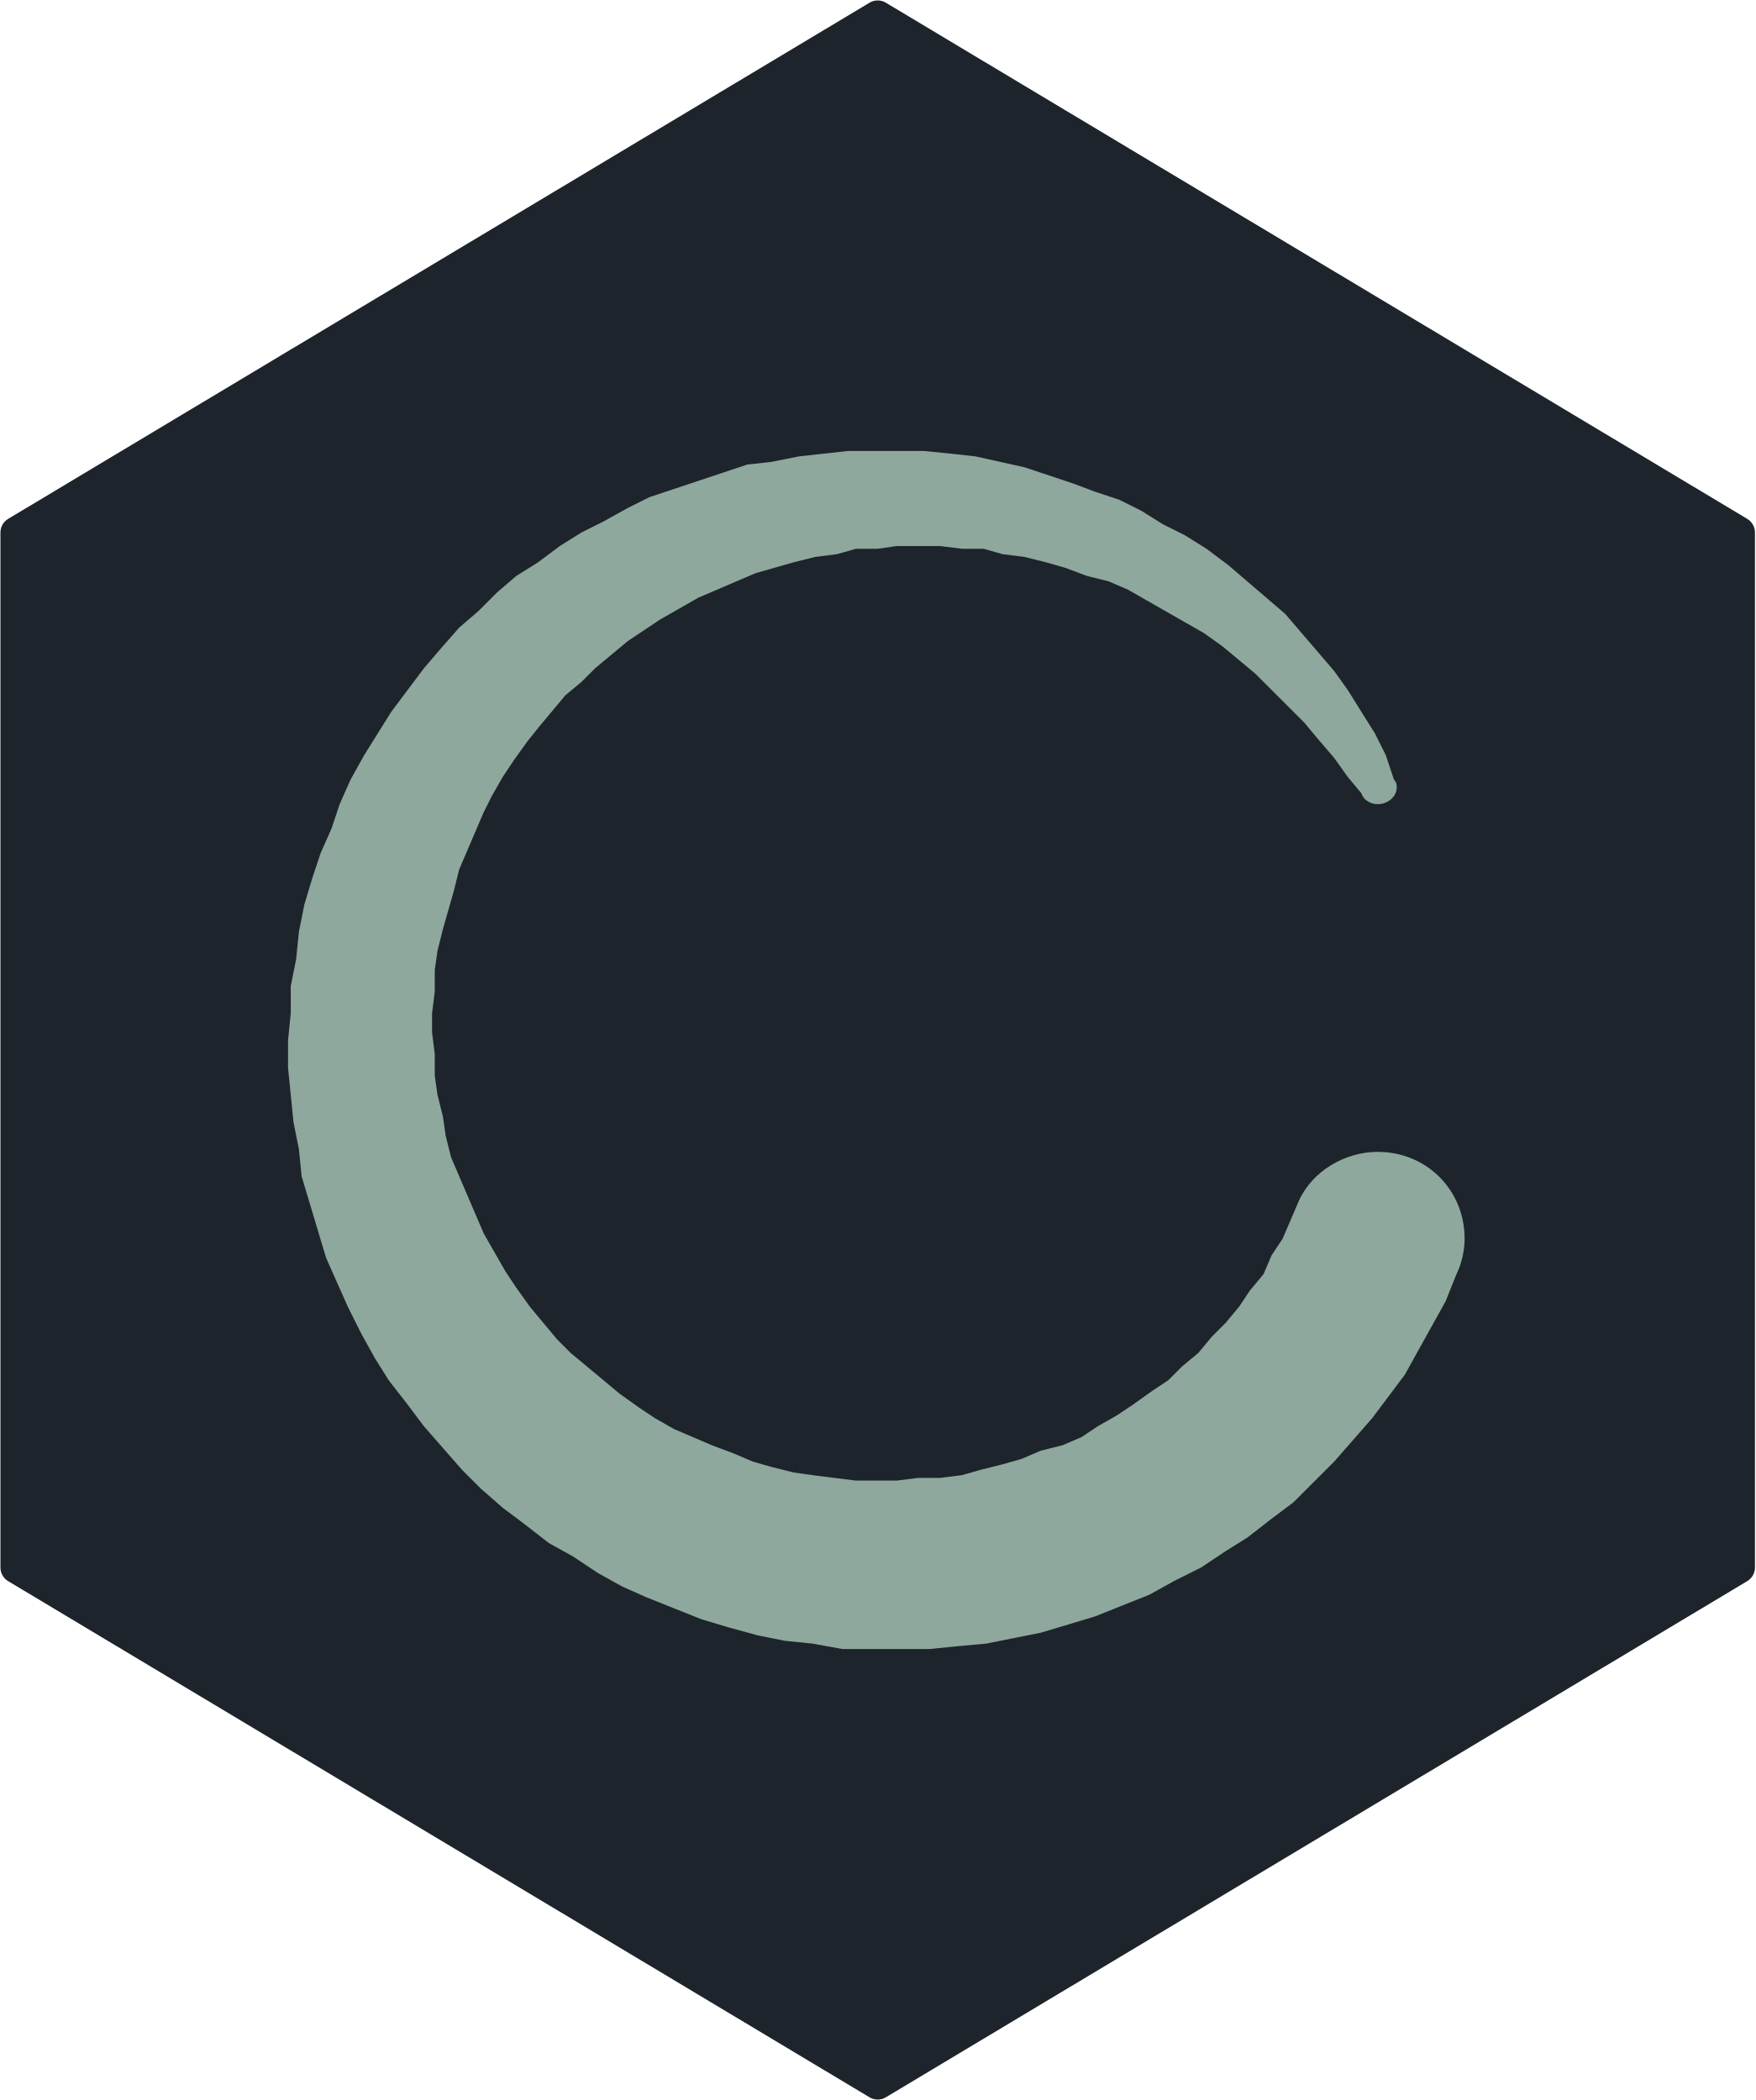
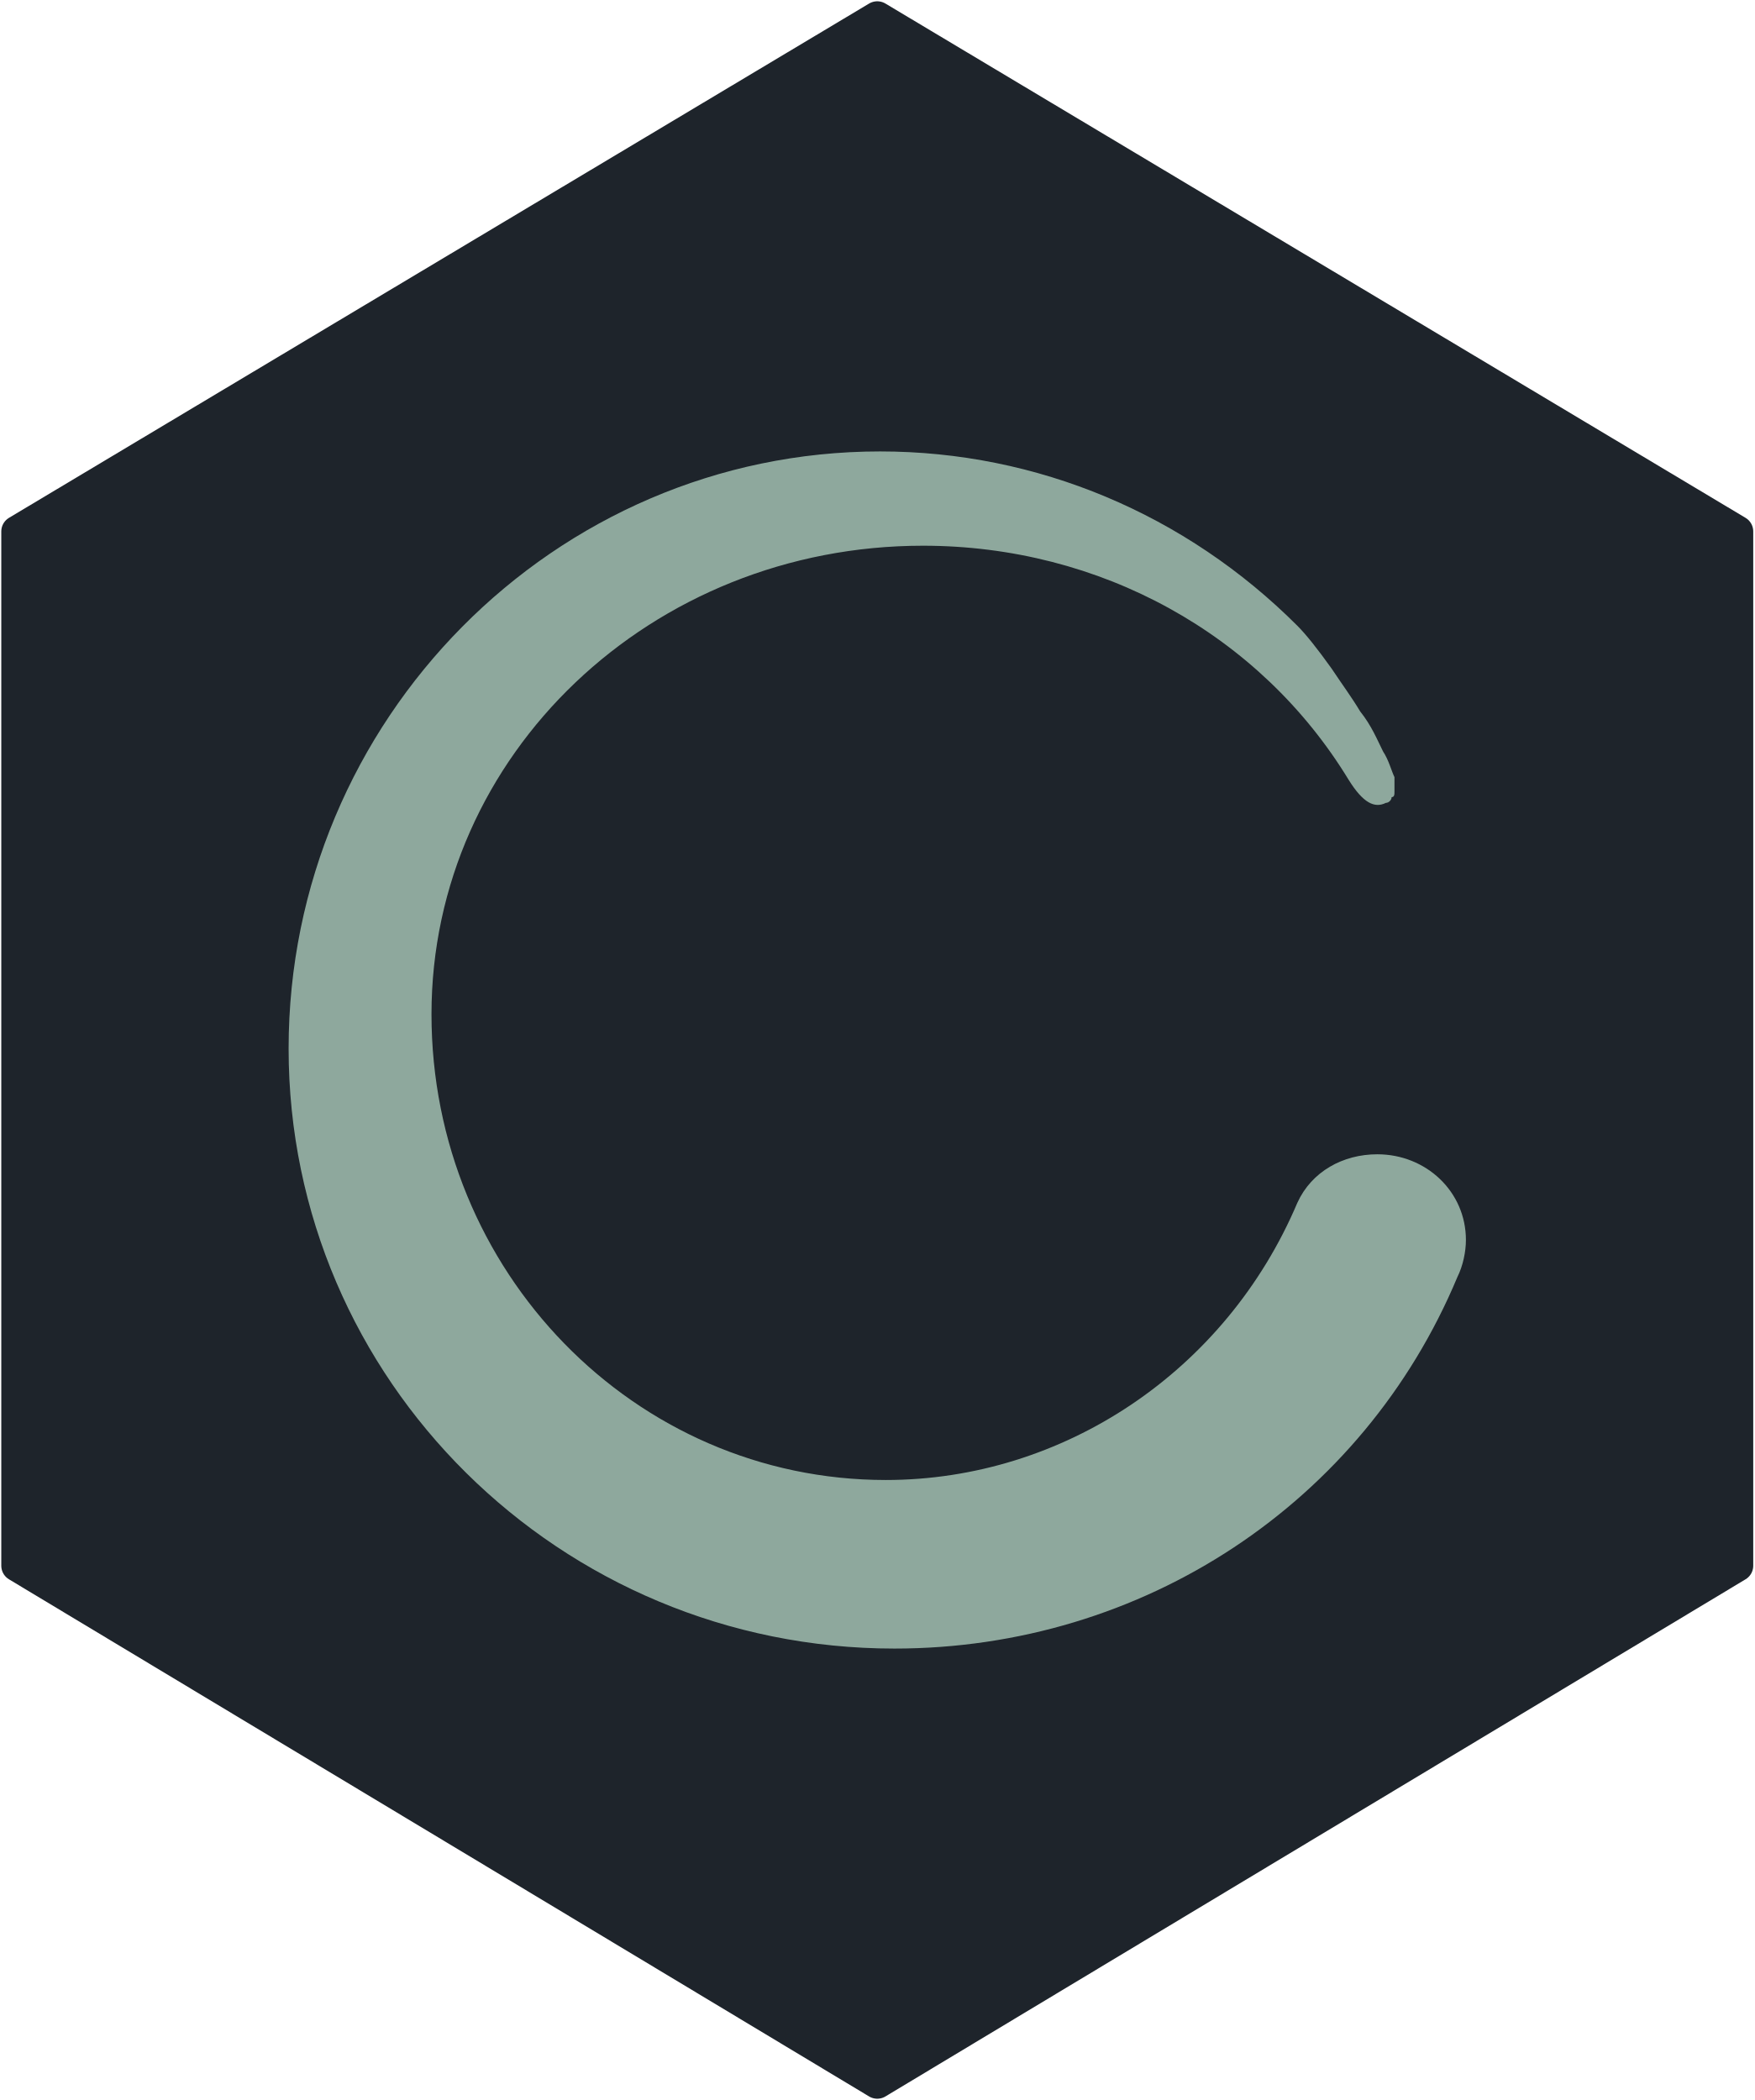
- <svg xmlns="http://www.w3.org/2000/svg" viewBox="0 0 646 773">
-   <polygon fill="#1E242B" stroke="#1E242B" stroke-width="11.677" stroke-linejoin="round" points="323,6 640,196 640,577 323,767 6,577 6,196" />
-   <path fill="#8EA89D" d="M536 469l-4 10 -5 9 -5 9 -5 9 -6 8 -6 8 -7 8 -7 8 -8 8 -7 7 -8 6 -9 7 -8 5 -9 6 -10 5 -9 5 -10 4 -10 4 -10 3 -10 3 -10 2 -10 2 -11 1 -10 1 -11 0 -11 0 -10 0 -11 -2 -10 -1 -10 -2 -11 -3 -10 -3 -10 -4 -10 -4 -9 -4 -9 -5 -9 -6 -9 -5 -9 -7 -8 -6 -8 -7 -7 -7 -7 -8 -7 -8 -6 -8 -7 -9 -5 -8 -5 -9 -5 -10 -4 -9 -4 -9 -3 -10 -3 -10 -3 -10 -1 -10 -2 -10 -1 -10 -1 -10 0 -10 1 -10 0 -10 2 -10 1 -10 2 -10 3 -10 3 -9 4 -9 3 -9 4 -9 5 -9 5 -8 5 -8 6 -8 6 -8 6 -7 7 -8 7 -6 7 -7 7 -6 8 -5 8 -6 8 -5 8 -4 9 -5 8 -4 9 -3 9 -3 9 -3 9 -3 9 -1 10 -2 9 -1 9 -1 9 0 10 0 9 0 10 1 9 1 9 2 9 2 9 3 9 3 8 3 9 3 8 4 8 5 8 4 8 5 8 6 7 6 7 6 7 6 6 7 6 7 6 7 5 7 5 8 5 8 4 8 3 9c1,1 1,2 1,3 0,3 -3,6 -7,6 -2,0 -5,-1 -6,-4l-5 -6 -5 -7 -6 -7 -5 -6 -6 -6 -6 -6 -6 -6 -6 -5 -6 -5 -7 -5 -7 -4 -7 -4 -7 -4 -7 -4 -7 -3 -8 -2 -8 -3 -7 -2 -8 -2 -8 -1 -7 -2 -8 0 -8 -1 -8 0 -8 0 -7 1 -8 0 -7 2 -8 1 -8 2 -7 2 -7 2 -7 3 -7 3 -7 3 -7 4 -7 4 -6 4 -6 4 -6 5 -6 5 -5 5 -6 5 -5 6 -5 6 -4 5 -5 7 -4 6 -4 7 -3 6 -3 7 -3 7 -3 7 -2 8 -2 7 -2 7 -2 8 -1 7 0 8 -1 8 0 7 1 8 0 8 1 7 2 8 1 7 2 8 3 7 3 7 3 7 3 7 4 7 4 7 4 6 5 7 5 6 5 6 5 5 6 5 6 5 6 5 7 5 6 4 7 4 7 3 7 3 8 3 7 3 7 2 8 2 7 1 8 1 8 1 8 0 7 0 8 -1 8 0 8 -1 7 -2 8 -2 7 -2 7 -3 8 -2 7 -3 6 -4 7 -4 6 -4 7 -5 6 -4 5 -5 6 -5 5 -6 5 -5 5 -6 4 -6 5 -6 3 -7 4 -6 3 -7 3 -7c5,-11 17,-18 29,-18 18,0 32,14 32,32 0,4 -1,9 -3,13l0 0z" />
+ <svg xmlns="http://www.w3.org/2000/svg" viewBox="0 0 614 735">
+   <polygon fill="#1E242B" stroke="#1E242B" stroke-width="11.099" stroke-linejoin="round" points="307,6 608,186 608,548 307,729 6,548 6,186" />
+   <path fill="#8EA89D" d="M482 404c-12,0 -23,6 -28,17 -25,59 -82,97 -144,97 -88,0 -159,-73 -159,-163 0,-91 77,-164 172,-164 62,0 118,31 149,82 5,8 9,10 13,8 1,0 2,-1 2,-2 1,0 1,-1 1,-2 0,-1 0,-3 0,-5 -1,-2 -2,-6 -4,-9 -2,-4 -4,-9 -8,-14 -3,-5 -6,-9 -10,-15 -5,-7 -9,-12 -12,-15 -39,-39 -91,-61 -146,-61 -114,0 -207,94 -207,209 0,116 95,210 212,210 87,0 164,-51 197,-130 2,-4 3,-9 3,-13 0,-17 -14,-30 -31,-30z" />
</svg>
